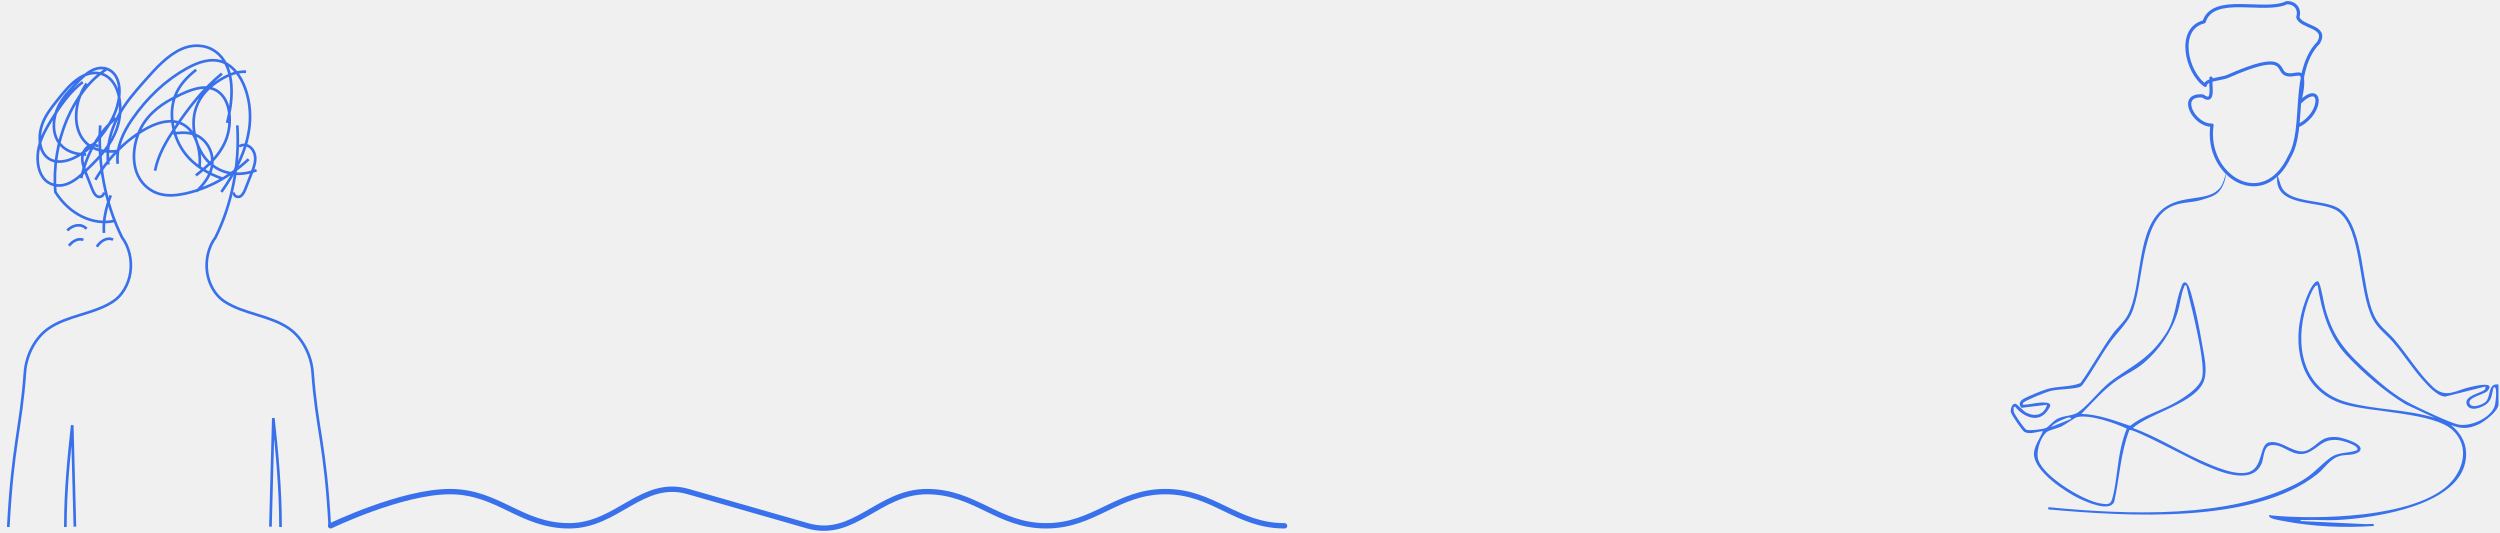
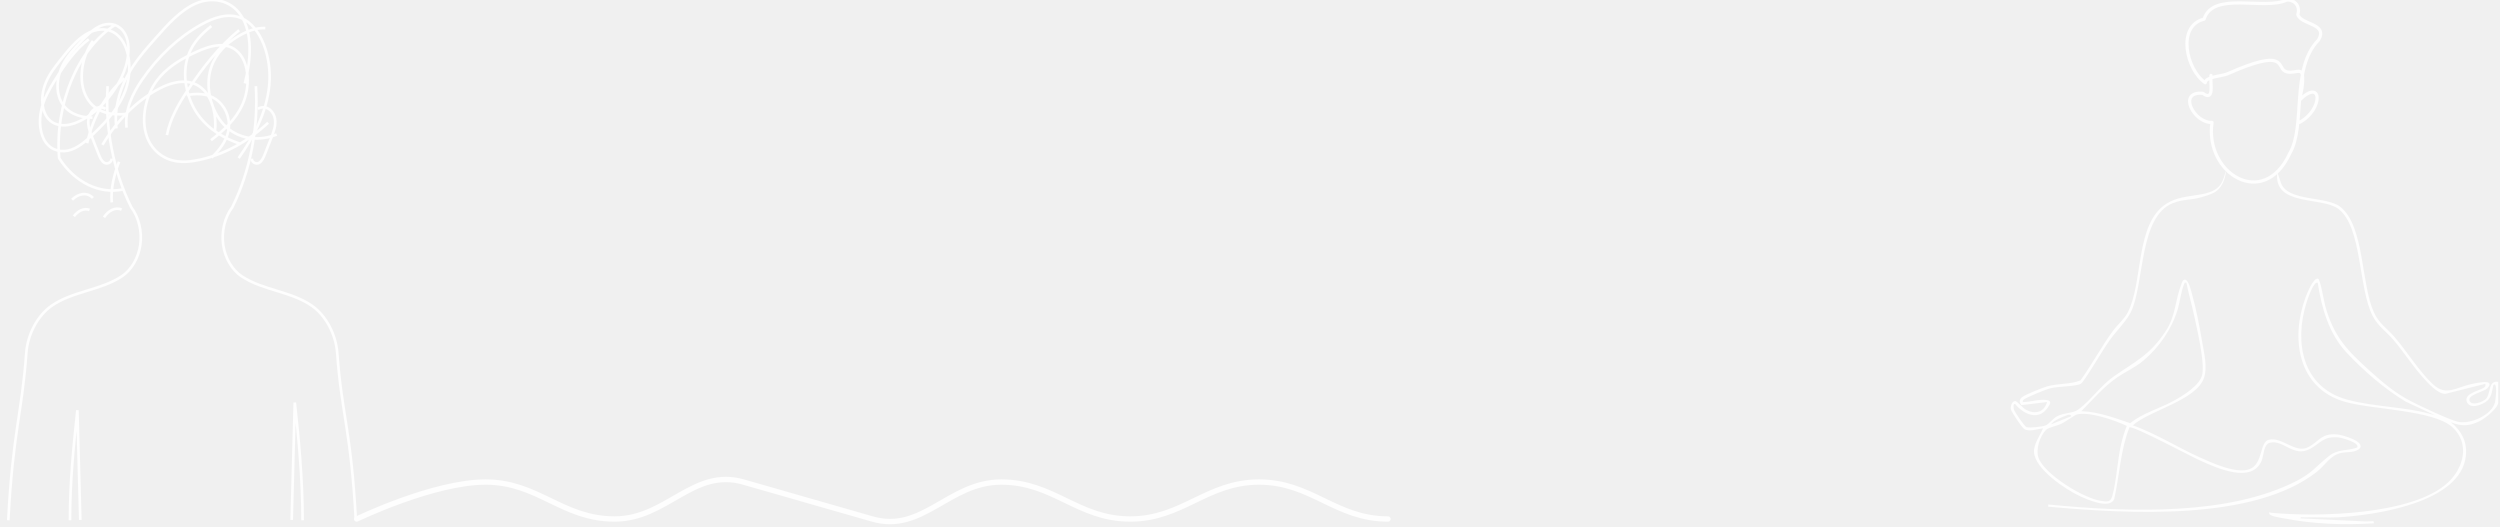
- <svg xmlns="http://www.w3.org/2000/svg" width="930" height="198" viewBox="0 0 930 198" fill="none">
-   <g opacity="0.9">
-     <path d="M3.086 196.041C4.703 165.314 7.754 159.594 9.271 138.547C9.746 131.95 13.215 125.589 17.916 122.28C25.107 117.219 34.874 116.932 42.163 112.084C45.457 109.892 47.86 105.807 48.508 101.298C49.169 96.693 47.985 91.744 45.386 88.307C39.235 75.894 36.346 61.107 37.271 46.643" stroke="#2563EB" style="stroke:#2563EB;stroke:color(display-p3 0.145 0.388 0.922);stroke-opacity:1;" stroke-miterlimit="10" />
-     <path d="M24.316 196.041C24.316 182.289 25.596 170.11 26.862 158.17C27.195 170.753 27.528 183.337 27.861 195.92" stroke="#2563EB" style="stroke:#2563EB;stroke:color(display-p3 0.145 0.388 0.922);stroke-opacity:1;" stroke-miterlimit="10" />
-     <path d="M104.358 196.041C104.358 181.658 102.974 167.42 101.673 155.521C101.317 168.988 100.96 182.455 100.604 195.921" stroke="#2563EB" style="stroke:#2563EB;stroke:color(display-p3 0.145 0.388 0.922);stroke-opacity:1;" stroke-miterlimit="10" />
-     <path d="M36.595 54.459C35.478 53.769 34.1 53.747 32.968 54.401C31.837 55.055 30.977 56.37 30.707 57.862C30.313 60.033 31.119 62.233 31.904 64.241C32.644 66.131 33.383 68.022 34.122 69.912C34.6 71.135 35.148 72.446 36.149 73.034C37.149 73.621 38.674 72.926 38.662 71.571" stroke="#2563EB" style="stroke:#2563EB;stroke:color(display-p3 0.145 0.388 0.922);stroke-opacity:1;" stroke-miterlimit="10" />
-     <path d="M122.679 196.041C121.062 165.314 117.801 159.594 116.285 138.547C115.81 131.95 112.341 125.589 107.64 122.28C100.449 117.219 90.682 116.932 83.393 112.084C80.099 109.892 77.696 105.807 77.048 101.298C76.387 96.693 77.571 91.744 80.17 88.307C86.32 75.894 89.21 61.107 88.285 46.643" stroke="#2563EB" style="stroke:#2563EB;stroke:color(display-p3 0.145 0.388 0.922);stroke-opacity:1;" stroke-miterlimit="10" />
-     <path d="M88.962 54.459C90.079 53.769 91.457 53.747 92.588 54.401C93.72 55.055 94.579 56.37 94.85 57.862C95.243 60.033 94.438 62.233 93.652 64.241C92.913 66.131 92.174 68.022 91.434 69.912C90.956 71.135 90.408 72.446 89.407 73.034C88.407 73.621 86.882 72.926 86.894 71.571" stroke="#2563EB" style="stroke:#2563EB;stroke:color(display-p3 0.145 0.388 0.922);stroke-opacity:1;" stroke-miterlimit="10" />
-     <path d="M123 195.599C123 195.599 149.337 182.88 167.357 182.88C185.378 182.88 193.694 195.599 211.714 195.599C229.735 195.599 238.749 177.913 256.071 182.88C273.394 187.847 283.106 190.632 300.429 195.599C317.751 200.566 326.765 182.88 344.786 182.88C362.806 182.88 371.122 195.599 389.143 195.599C407.163 195.599 415.479 182.88 433.5 182.88C451.521 182.88 459.837 195.599 477.857 195.599" stroke="#2563EB" style="stroke:#2563EB;stroke:color(display-p3 0.145 0.388 0.922);stroke-opacity:1;" stroke-width="2" stroke-linecap="round" />
-     <path d="M43.724 56.198C38.786 56.771 33.121 55.884 30.126 50.693C26.821 44.964 28.431 36.267 32.219 31.079M32.052 57.476C27.535 57.515 22.262 55.758 20.549 50.267C19.461 46.779 20.203 42.676 21.762 39.512C23.32 36.347 25.6 33.935 27.839 31.579C29.967 29.341 32.154 27.059 34.741 25.93C37.327 24.801 40.438 25.045 42.447 27.465C45.796 31.498 44.434 38.888 41.924 43.864C38.416 50.817 33.135 56.196 27.136 58.928C23.376 60.641 18.536 60.937 16.086 56.817C14.352 53.901 14.487 49.636 15.681 46.285C16.874 42.933 18.948 40.286 20.977 37.72C23.657 34.33 26.405 30.879 29.78 28.823C33.156 26.767 37.335 26.328 40.482 28.936C44.947 32.637 45.73 41.24 43.577 47.573C41.423 53.907 37.11 58.45 32.87 62.583C30.352 65.038 27.727 67.489 24.695 68.54C21.663 69.591 18.099 68.967 15.956 65.958C13.893 63.061 13.586 58.564 14.458 54.765C15.33 50.967 17.2 47.718 19.109 44.644C22.472 39.228 26.154 33.971 30.784 30.53M36.017 91.777C37.494 89.521 39.951 88.127 42.08 89.142M25.651 91.415C27.058 89.604 29.148 88.477 31.029 89.244M25.041 85.731C27.078 83.637 30.208 82.96 32.204 85.122M38.681 86.645C38.294 81.82 39.525 77.005 41.19 72.674M30.212 66.273C32.233 57.11 36.9 49 43.059 43.949M42.673 82.156C34.576 83.976 25.847 79.735 20.599 71.429C19.009 52.927 27.099 33.66 39.86 25.559" stroke="#2563EB" style="stroke:#2563EB;stroke:color(display-p3 0.145 0.388 0.922);stroke-opacity:1;" stroke-miterlimit="10" />
-     <path d="M95.44 63.303C89.704 65.525 83.14 65.188 78.181 60.795C73.223 56.402 70.486 47.42 72.89 40.225C74.527 35.324 78.11 32.022 81.798 29.749C84.851 27.868 88.169 26.499 91.539 26.67M92.502 59.231C85.503 65.769 77.358 70.175 68.884 72.006C65.697 72.695 62.408 73.019 59.252 72.112C56.097 71.205 53.065 68.938 51.343 65.348C48.423 59.26 50.027 50.83 53.697 45.489C57.368 40.148 62.633 37.258 67.8 34.872C72.591 32.66 78.399 30.942 82.352 35.131C86.158 39.163 86.224 47.158 83.782 52.723C81.341 58.288 77.055 61.955 72.861 65.256M43.795 60.94C43.078 54.845 45.943 49.045 49.09 44.47C54.722 36.282 61.733 29.741 69.473 25.453C73.792 23.06 78.653 21.357 83.133 23.166C90.152 25.998 93.843 36.933 92.869 46.494C91.895 56.056 87.345 64.318 82.36 71.401M57.668 63.49C58.844 57.63 61.771 52.674 64.797 48.099C70.006 40.225 75.783 32.876 82.536 27.387M82.962 66.53C77.555 64.653 72.144 61.744 68.321 56.381C64.499 51.018 62.638 42.74 65.007 36.084C66.595 31.624 69.764 28.52 72.969 25.966M40.301 61.202C39.462 55.066 41.119 48.703 43.8 43.558C46.48 38.413 50.118 34.281 53.713 30.212C57.952 25.414 62.338 20.503 67.649 18.19C72.959 15.876 79.486 16.777 83.167 22.313C87.274 28.489 86.541 37.956 84.492 45.703M35.478 66.856C40.506 58.374 47.251 51.665 54.829 47.608C59.811 44.941 65.951 43.609 70.234 47.887C73.466 51.116 74.769 56.943 74.222 62.23M64.44 49.71C67.512 49.201 70.729 49.077 73.603 50.592C76.477 52.107 78.926 55.605 79.007 59.672C79.103 64.518 76.036 68.381 73.044 71.219" stroke="#2563EB" style="stroke:#2563EB;stroke:color(display-p3 0.145 0.388 0.922);stroke-opacity:1;" stroke-miterlimit="10" />
-     <path d="M822.48 29.045C822.068 31.544 824.014 39.043 819.418 35.706C809.856 34.873 816.201 46.862 822.87 46.546C820.066 65.515 842.073 79.127 851.756 58.129C857.875 47.85 852.027 26.478 862.49 15.886C866.154 9.599 855.989 10.361 854.782 6.397C855.704 3.587 853.973 0.915 850.668 1.002C842.421 4.988 823.266 -2.446 819.917 8.113C809.666 10.616 813.275 26.919 820.358 31.77C820.467 29.514 826.587 29.356 828.649 28.443C850.721 18.677 846.911 25.938 850.078 27.485C852.878 28.851 856.187 25.926 856.51 29.021C856.83 32.115 856.106 35.212 855.386 38.242C863.99 29.696 864.311 41.816 855.386 46.546" stroke="#2563EB" style="stroke:#2563EB;stroke:color(display-p3 0.145 0.388 0.922);stroke-opacity:1;" stroke-width="1.2" stroke-linecap="round" stroke-linejoin="round" />
-     <path d="M880.051 194.978L855.804 193.829C855.717 193.173 856.658 193.475 857.113 193.456C861.23 193.286 865.4 193.674 869.51 193.452C883.277 192.71 915.413 188.133 917.312 170.592C917.876 165.366 915.71 161.309 911.784 158.095C915.586 159.666 918.474 159.561 922.185 157.787C924.314 156.769 929.443 152.866 929.443 150.38V143.045C925.487 142.412 926.664 147.276 924.817 149.325C923.832 150.418 919.609 152.139 918.722 150.18C917.665 147.852 924.122 146.763 925.288 145.467C928.691 141.681 920.839 143.557 919.218 143.904C913.672 145.087 909.998 148.459 905.151 144.036C900.071 139.402 895.382 131.705 890.73 126.307C887.951 123.082 885.067 121.443 883.16 117.333C878.238 106.72 879.671 85.148 870.627 77.964C865.382 73.793 850.942 76.155 848.471 68.922L847.185 65.008C845.384 77.907 863.75 74.053 869.875 78.717C878.802 85.517 877.2 108.084 882.653 118.595C884.616 122.381 887.714 124.355 890.35 127.44C894.167 131.901 897.359 136.976 901.266 141.342C903.117 143.407 906.79 147.573 909.667 147.524L924.55 143.795C924.592 144.394 924.682 144.68 924.167 145.102C922.813 146.206 916.755 147.242 917.564 150.203C918.478 153.548 923.524 151.661 925.321 150.022C927.017 148.477 927.036 146.251 927.563 144.175C929.281 142.921 928.277 150.041 928.149 150.595C927.051 155.36 918.974 158.909 914.405 157.907C911.167 157.199 900.285 152.011 896.871 150.256C891.226 147.359 886.387 143.327 881.716 139.097C873.173 131.359 868.202 126.329 864.998 114.831C864.562 113.271 863.185 104.938 862.343 104.678C860.549 104.128 858.165 110.273 857.665 111.618C852.044 126.781 854.698 145.166 871.955 150.376C882.104 153.439 905.215 153.394 912.341 159.972C918.865 165.992 916.511 175.003 910.656 180.481C897.615 192.676 861.809 193.381 844.922 191.738C844.414 191.689 844.027 191.196 844.151 192.134C844.602 193.045 847.87 193.509 848.953 193.723C860.644 196.021 871.932 196.379 883.108 195.671L882.942 194.884C881.976 194.925 881.01 194.959 880.043 194.978H880.051ZM873.079 149.634C856.473 145.072 853.352 128.371 858.049 113.509C858.575 111.847 859.779 108.528 860.745 107.18C861.114 106.664 861.422 106.049 862.185 106.178C863.607 115.502 866.333 125.116 872.891 132.138C879.178 138.874 886.992 145.622 894.87 150.387L905.771 155.455C895.209 152.203 883.676 152.542 873.083 149.63L873.079 149.634Z" fill="#2563EB" style="fill:#2563EB;fill:color(display-p3 0.145 0.388 0.922);fill-opacity:1;" />
-     <path d="M869.515 162.614C863.514 162.09 862.923 165.002 858.779 167.281C853.966 169.926 849.055 163.416 844.046 164.573C840.444 165.405 841.959 173.479 836.913 175.483C832.066 177.408 823.113 173.298 818.472 171.211C810.049 167.417 802.152 162.361 793.436 159.219C799.554 153.685 817.07 149.955 819.912 141.531C821.262 137.527 819.882 132.143 819.179 127.992C818.239 122.42 816.953 115.718 815.415 110.315C815.08 109.136 814.155 105.022 812.779 105.03C811.862 105.109 811.719 106.069 811.455 106.729C809.101 112.617 809.474 118.362 805.619 124.209C799.862 132.942 794.587 135.289 786.554 140.861C781.256 144.534 777.887 149.88 773.111 153.357C771.186 154.759 767.933 154.487 765.376 155.772C763.646 156.639 762.285 158.745 760.965 159.253C759.717 159.735 755.092 160.255 753.873 159.897C753.133 159.679 749.414 154.212 749.18 153.312C749.105 153.033 748.722 150.939 749.658 151.327C752.719 155.113 758.262 157.622 761.65 152.792C762.533 151.534 763.583 150.076 761.326 149.801C758.329 149.435 755.453 150.543 752.482 150.569C752.433 150.227 752.441 150.091 752.659 149.812C753.317 148.98 761.183 145.826 762.612 145.483C765.97 144.673 770.05 144.907 773.247 144.093C773.807 143.95 774.273 143.683 774.645 143.234C778.338 138.194 781.26 132.603 784.862 127.506C787.179 124.228 791.165 120.333 792.752 116.968C797.824 106.212 795.685 81.54 808.368 76.548C812.196 75.041 815.065 75.539 819.066 74.333C822.297 73.361 823.962 72.811 825.339 71.346C827.873 68.644 828.102 64.64 828.001 64.609C827.922 64.587 827.501 66.881 826.677 68.543C823.293 75.377 813.234 72.103 805.935 76.748C794.162 84.241 797.339 106.066 791.511 117.232C790.164 119.813 787.656 121.824 785.983 124.111C781.655 130.03 778.218 136.566 773.927 142.511C769.956 144.067 765.594 143.555 761.496 144.734C759.773 145.231 753.554 147.729 752.287 148.678C751.158 149.526 751.016 150.645 751.978 151.711L761.496 150.569C760.446 154.258 757.276 155.211 753.843 153.531C752.538 152.89 750.354 150.181 749.662 150.178C748.413 150.17 747.834 152.231 748.041 153.293C748.229 154.25 752.275 160.251 753.091 160.677C755.084 161.717 757.874 160.591 759.991 160.349C758.931 162.99 756.491 166.159 756.637 169.135C756.942 175.457 768.245 182.98 773.45 185.436C776.27 186.766 784.757 190.609 786.483 186.683C788.499 177.815 788.799 168.453 792.165 159.939C794.007 159.551 814.885 170.725 818.472 172.33C824.489 175.023 837.68 181.145 841.339 172.382C842.144 170.453 842.012 166.264 844.422 165.692C849.521 164.486 853.252 171.384 859.445 167.937C863.442 165.714 864.367 163.201 869.891 163.733C871.173 163.857 878.04 165.725 876.844 167.485C872.866 168.886 869.82 167.899 866.319 170.683C861.63 174.409 860.144 176.941 854.18 179.974C829.133 192.711 792.902 191.686 761.954 188.669V189.501C791.217 192.097 838.282 195.088 861.938 176.459C865.1 173.968 866.857 170.269 871.109 169.463C873.227 169.063 875.558 169.485 877.604 168.065C880.484 165.292 871.192 162.753 869.515 162.606V162.614ZM767.512 156.032C768.249 155.746 770.231 154.638 770.513 155.832L763 158.842C763.891 157.588 766.064 156.597 767.512 156.028V156.032ZM789.04 166.302C787.637 172.394 787.344 179.921 785.746 185.579C785.095 187.881 783.84 187.636 781.689 187.343C775.258 186.469 760.537 177.525 758.307 171.256C757.235 168.246 758.875 163.137 761.116 160.918C762.022 160.022 764.978 159.464 766.512 158.797C768.136 158.089 771.788 155.365 772.656 155.166C777.451 154.077 786.69 157.347 791.165 159.438C790.251 161.653 789.578 163.97 789.04 166.306V166.302ZM774.269 153.952C778.53 149.635 782.508 144.937 787.521 141.456C790.717 139.237 794.365 137.677 797.365 135.134C803.311 130.098 807.932 123.388 810.151 115.959C810.959 113.246 811.437 109.015 812.505 106.653C812.738 106.141 812.542 106.062 813.343 106.175C814.159 110.319 815.351 114.38 816.242 118.513C817.386 123.806 820.085 135.236 819.269 140.134C818.578 144.274 812.046 148.226 808.575 150.117C803.262 153.014 797.204 154.597 792.402 158.405C786.498 156.409 780.591 154.178 774.273 153.952H774.269Z" fill="#2563EB" style="fill:#2563EB;fill:color(display-p3 0.145 0.388 0.922);fill-opacity:1;" />
+ <svg xmlns="http://www.w3.org/2000/svg" width="930" height="196" viewBox="0 0 930 196" fill="none">
+   <g opacity="0.9" clip-path="url(#clip0_348_1094)">
+     <path d="M3.086 193.545C4.834 160.329 8.133 154.145 9.772 131.393C10.286 124.262 14.036 117.386 19.117 113.809C26.891 108.337 37.449 108.027 45.329 102.786C48.89 100.417 51.488 96.001 52.188 91.126C52.902 86.148 51.622 80.799 48.813 77.083C42.164 63.664 39.041 47.679 40.041 32.043" stroke="white" style="stroke:white;stroke-opacity:1;" stroke-miterlimit="10" />
+     <path d="M26.036 193.545C26.036 178.679 27.42 165.513 28.789 152.605C29.148 166.208 29.509 179.811 29.868 193.414" stroke="white" style="stroke:white;stroke-opacity:1;" stroke-miterlimit="10" />
+     <path d="M112.563 193.547C112.563 177.998 111.067 162.607 109.66 149.744C109.275 164.302 108.89 178.859 108.505 193.416" stroke="white" style="stroke:white;stroke-opacity:1;" stroke-miterlimit="10" />
+     <path d="M39.31 40.492C38.102 39.747 36.612 39.723 35.389 40.43C34.166 41.136 33.237 42.559 32.945 44.171C32.519 46.519 33.39 48.896 34.239 51.066C35.038 53.11 35.837 55.154 36.637 57.198C37.154 58.52 37.746 59.937 38.828 60.572C39.909 61.207 41.558 60.456 41.545 58.991" stroke="white" style="stroke:white;stroke-opacity:1;" stroke-miterlimit="10" />
+     <path d="M132.368 193.545C130.621 160.329 127.096 154.145 125.456 131.393C124.942 124.262 121.193 117.386 116.111 113.809C108.337 108.337 97.779 108.027 89.899 102.786C86.339 100.417 83.74 96.001 83.04 91.126C82.326 86.148 83.606 80.799 86.415 77.083C93.064 63.664 96.187 47.679 95.187 32.043" stroke="white" style="stroke:white;stroke-opacity:1;" stroke-miterlimit="10" />
+     <path d="M95.919 40.492C97.127 39.747 98.617 39.723 99.84 40.43C101.063 41.136 101.992 42.559 102.284 44.171C102.71 46.519 101.839 48.896 100.99 51.066C100.191 53.11 99.391 55.154 98.592 57.198C98.075 58.52 97.483 59.937 96.401 60.572C95.32 61.207 93.671 60.456 93.684 58.991" stroke="white" style="stroke:white;stroke-opacity:1;" stroke-miterlimit="10" />
+     <path d="M132.715 193.07C132.715 193.07 161.186 179.32 180.666 179.32C200.147 179.32 209.137 193.07 228.617 193.07C248.098 193.07 257.842 173.951 276.568 179.32C295.294 184.69 305.793 187.7 324.519 193.07C343.245 198.439 352.989 179.32 372.47 179.32C391.951 179.32 400.94 193.07 420.421 193.07C439.902 193.07 448.891 179.32 468.372 179.32C487.852 179.32 496.842 193.07 516.323 193.07" stroke="white" style="stroke:white;stroke-opacity:1;" stroke-width="2" stroke-linecap="round" />
+     <path d="M47.016 42.375C41.678 42.995 35.554 42.035 32.317 36.424C28.744 30.23 30.485 20.829 34.579 15.221M34.398 43.756C29.515 43.798 23.816 41.899 21.964 35.963C20.787 32.193 21.59 27.757 23.275 24.337C24.96 20.916 27.424 18.308 29.845 15.761C32.145 13.342 34.509 10.875 37.305 9.655C40.102 8.434 43.465 8.697 45.636 11.313C49.257 15.674 47.784 23.663 45.071 29.041C41.278 36.557 35.569 42.373 29.084 45.326C25.02 47.177 19.788 47.498 17.139 43.044C15.264 39.891 15.411 35.282 16.701 31.658C17.991 28.035 20.233 25.174 22.427 22.399C25.324 18.735 28.294 15.004 31.943 12.781C35.592 10.559 40.11 10.084 43.511 12.904C48.338 16.905 49.186 26.205 46.858 33.051C44.529 39.898 39.867 44.809 35.283 49.278C32.56 51.931 29.723 54.58 26.446 55.716C23.168 56.853 19.315 56.178 16.999 52.926C14.769 49.794 14.437 44.932 15.379 40.825C16.322 36.719 18.344 33.208 20.407 29.884C24.043 24.03 28.023 18.347 33.028 14.627M38.685 80.836C40.282 78.398 42.938 76.891 45.239 77.988M27.479 80.445C29 78.487 31.259 77.269 33.293 78.098M26.82 74.301C29.022 72.037 32.406 71.305 34.563 73.643M41.565 75.288C41.147 70.072 42.478 64.867 44.277 60.185M32.409 53.266C34.594 43.361 39.639 34.594 46.297 29.133M45.881 70.436C37.127 72.404 27.691 67.819 22.018 58.84C20.299 38.838 29.045 18.011 42.839 9.253" stroke="white" style="stroke:white;stroke-opacity:1;" stroke-miterlimit="10" />
+     <path d="M102.923 50.055C96.722 52.456 89.626 52.092 84.266 47.343C78.906 42.594 75.947 32.885 78.545 25.107C80.315 19.808 84.188 16.239 88.175 13.782C91.475 11.749 95.063 10.269 98.705 10.453M99.747 45.652C92.181 52.72 83.375 57.483 74.215 59.462C70.769 60.207 67.214 60.558 63.803 59.578C60.392 58.596 57.115 56.146 55.253 52.265C52.096 45.684 53.83 36.571 57.798 30.798C61.766 25.024 67.457 21.899 73.043 19.32C78.223 16.929 84.501 15.072 88.774 19.6C92.888 23.958 92.96 32.601 90.321 38.617C87.681 44.633 83.048 48.597 78.514 52.165M47.093 47.5C46.319 40.911 49.415 34.642 52.817 29.695C58.906 20.845 66.485 13.774 74.852 9.137C79.52 6.551 84.775 4.71 89.619 6.665C97.206 9.727 101.196 21.548 100.143 31.884C99.09 42.221 94.172 51.152 88.783 58.809M62.091 50.257C63.362 43.922 66.526 38.564 69.797 33.619C75.428 25.107 81.673 17.162 88.973 11.228M89.433 53.542C83.589 51.514 77.739 48.369 73.607 42.572C69.475 36.774 67.463 27.825 70.024 20.631C71.74 15.809 75.166 12.453 78.63 9.692M43.317 47.783C42.409 41.15 44.201 34.272 47.098 28.71C49.996 23.148 53.928 18.681 57.815 14.282C62.397 9.095 67.138 3.787 72.879 1.286C78.621 -1.215 85.676 -0.241 89.655 5.744C94.095 12.42 93.302 22.654 91.087 31.029M38.103 53.896C43.538 44.726 50.83 37.474 59.022 33.088C64.407 30.205 71.044 28.765 75.674 33.389C79.169 36.88 80.577 43.179 79.985 48.894M69.411 35.36C72.732 34.809 76.21 34.676 79.316 36.313C82.423 37.951 85.07 41.732 85.158 46.129C85.261 51.367 81.946 55.544 78.713 58.611" stroke="white" style="stroke:white;stroke-opacity:1;" stroke-miterlimit="10" />
+     <path d="M822.48 28.045C822.068 30.544 824.014 38.043 819.418 34.706C809.856 33.873 816.201 45.862 822.87 45.546C820.066 64.515 842.073 78.127 851.756 57.129C857.875 46.85 852.027 25.478 862.49 14.886C866.154 8.599 855.989 9.361 854.782 5.397C855.704 2.587 853.973 -0.085 850.668 0.002C842.421 3.988 823.266 -3.446 819.917 7.113C809.666 9.616 813.275 25.919 820.358 30.77C820.467 28.514 826.587 28.356 828.649 27.443C850.721 17.677 846.911 24.938 850.078 26.485C852.878 27.851 856.187 24.926 856.51 28.021C856.83 31.116 856.106 34.212 855.386 37.242C863.99 28.696 864.311 40.816 855.386 45.546" stroke="white" style="stroke:white;stroke-opacity:1;" stroke-width="1.2" stroke-linecap="round" stroke-linejoin="round" />
+     <path d="M880.051 193.978L855.804 192.829C855.717 192.173 856.658 192.475 857.113 192.456C861.23 192.286 865.4 192.674 869.51 192.452C883.277 191.71 915.413 187.133 917.312 169.592C917.876 164.366 915.71 160.309 911.784 157.095C915.586 158.666 918.474 158.561 922.185 156.787C924.314 155.769 929.443 151.866 929.443 149.38V142.045C925.487 141.412 926.664 146.276 924.817 148.325C923.832 149.418 919.609 151.139 918.722 149.18C917.665 146.852 924.122 145.763 925.288 144.467C928.691 140.681 920.839 142.557 919.218 142.904C913.672 144.087 909.998 147.459 905.151 143.036C900.071 138.402 895.382 130.705 890.73 125.307C887.951 122.082 885.067 120.443 883.16 116.333C878.238 105.72 879.671 84.148 870.627 76.964C865.382 72.793 850.942 75.155 848.471 67.922L847.185 64.008C845.384 76.907 863.75 73.053 869.875 77.717C878.802 84.517 877.2 107.084 882.653 117.595C884.616 121.381 887.714 123.355 890.35 126.44C894.167 130.901 897.359 135.976 901.266 140.342C903.117 142.407 906.79 146.573 909.667 146.524L924.55 142.795C924.592 143.394 924.682 143.68 924.167 144.102C922.813 145.206 916.755 146.242 917.564 149.203C918.478 152.548 923.524 150.661 925.321 149.022C927.017 147.477 927.036 145.251 927.563 143.175C929.281 141.921 928.277 149.041 928.149 149.595C927.051 154.36 918.974 157.909 914.405 156.907C911.167 156.199 900.285 151.011 896.871 149.256C891.226 146.359 886.387 142.327 881.716 138.097C873.173 130.359 868.202 125.329 864.998 113.831C864.562 112.271 863.185 103.938 862.343 103.678C860.549 103.128 858.165 109.273 857.665 110.618C852.044 125.781 854.698 144.166 871.955 149.376C882.104 152.439 905.215 152.394 912.341 158.972C918.865 164.992 916.511 174.003 910.656 179.481C897.615 191.676 861.809 192.381 844.922 190.738C844.414 190.689 844.027 190.196 844.151 191.134C844.602 192.045 847.87 192.509 848.953 192.723C860.644 195.021 871.932 195.379 883.108 194.671L882.942 193.884C881.976 193.925 881.01 193.959 880.043 193.978H880.051ZM873.079 148.634C856.473 144.072 853.352 127.371 858.049 112.509C858.575 110.847 859.779 107.528 860.745 106.18C861.114 105.664 861.422 105.049 862.185 105.178C863.607 114.502 866.333 124.116 872.891 131.138C879.178 137.874 886.992 144.622 894.87 149.387L905.771 154.455C895.209 151.203 883.676 151.542 873.083 148.63L873.079 148.634Z" fill="white" style="fill:white;fill-opacity:1;" />
+     <path d="M869.515 161.614C863.514 161.09 862.923 164.002 858.779 166.281C853.966 168.926 849.055 162.416 844.046 163.573C840.444 164.405 841.959 172.479 836.913 174.483C832.066 176.408 823.113 172.298 818.472 170.211C810.049 166.417 802.152 161.361 793.436 158.219C799.554 152.685 817.07 148.955 819.912 140.531C821.262 136.527 819.882 131.143 819.179 126.992C818.239 121.42 816.953 114.718 815.415 109.315C815.08 108.136 814.155 104.022 812.779 104.03C811.862 104.109 811.719 105.069 811.455 105.729C809.101 111.617 809.474 117.362 805.619 123.209C799.862 131.942 794.587 134.289 786.554 139.861C781.256 143.534 777.887 148.88 773.111 152.357C771.186 153.759 767.933 153.487 765.376 154.772C763.646 155.639 762.285 157.745 760.965 158.253C759.717 158.735 755.092 159.255 753.873 158.897C753.133 158.679 749.414 153.212 749.18 152.312C749.105 152.033 748.722 149.939 749.658 150.327C752.719 154.113 758.262 156.622 761.65 151.792C762.533 150.534 763.583 149.076 761.326 148.801C758.329 148.435 755.453 149.543 752.482 149.569C752.433 149.227 752.441 149.091 752.659 148.812C753.317 147.98 761.183 144.826 762.612 144.483C765.97 143.673 770.05 143.907 773.247 143.093C773.807 142.95 774.273 142.683 774.645 142.234C778.338 137.194 781.26 131.603 784.862 126.506C787.179 123.228 791.165 119.333 792.752 115.968C797.824 105.212 795.685 80.54 808.368 75.548C812.196 74.041 815.065 74.539 819.066 73.333C822.297 72.361 823.962 71.811 825.339 70.346C827.873 67.644 828.102 63.64 828.001 63.609C827.922 63.587 827.501 65.881 826.677 67.543C823.293 74.377 813.234 71.103 805.935 75.748C794.162 83.241 797.339 105.066 791.511 116.232C790.164 118.813 787.656 120.824 785.983 123.111C781.655 129.03 778.218 135.566 773.927 141.511C769.956 143.067 765.594 142.555 761.496 143.734C759.773 144.231 753.554 146.729 752.287 147.678C751.158 148.526 751.016 149.645 751.978 150.711L761.496 149.569C760.446 153.258 757.276 154.211 753.843 152.531C752.538 151.89 750.354 149.181 749.662 149.178C748.413 149.17 747.834 151.231 748.041 152.293C748.229 153.25 752.275 159.251 753.091 159.677C755.084 160.717 757.874 159.591 759.991 159.349C758.931 161.99 756.491 165.159 756.637 168.135C756.942 174.457 768.245 181.98 773.45 184.436C776.27 185.766 784.757 189.609 786.483 185.683C788.499 176.815 788.799 167.453 792.165 158.939C794.007 158.551 814.885 169.725 818.472 171.33C824.489 174.023 837.68 180.145 841.339 171.382C842.144 169.453 842.012 165.264 844.422 164.692C849.521 163.486 853.252 170.384 859.445 166.937C863.442 164.714 864.367 162.201 869.891 162.733C871.173 162.857 878.04 164.725 876.844 166.485C872.866 167.886 869.82 166.899 866.319 169.683C861.63 173.409 860.144 175.941 854.18 178.974C829.133 191.711 792.902 190.686 761.954 187.669V188.501C791.217 191.097 838.282 194.088 861.938 175.459C865.1 172.968 866.857 169.269 871.109 168.463C873.227 168.063 875.558 168.485 877.604 167.065C880.484 164.292 871.192 161.753 869.515 161.606V161.614ZM767.512 155.032C768.249 154.746 770.231 153.638 770.513 154.832L763 157.842C763.891 156.588 766.064 155.597 767.512 155.028V155.032ZM789.04 165.302C787.637 171.394 787.344 178.921 785.746 184.579C785.095 186.881 783.84 186.636 781.689 186.343C775.258 185.469 760.537 176.525 758.307 170.256C757.235 167.246 758.875 162.137 761.116 159.918C762.022 159.022 764.978 158.464 766.512 157.797C768.136 157.089 771.788 154.365 772.656 154.166C777.451 153.077 786.69 156.347 791.165 158.438C790.251 160.653 789.578 162.97 789.04 165.306V165.302ZM774.269 152.952C778.53 148.635 782.508 143.937 787.521 140.456C790.717 138.237 794.365 136.677 797.365 134.134C803.311 129.098 807.932 122.388 810.151 114.959C810.959 112.246 811.437 108.015 812.505 105.653C812.738 105.141 812.542 105.062 813.343 105.175C814.159 109.319 815.351 113.38 816.242 117.513C817.386 122.806 820.085 134.236 819.269 139.134C818.578 143.274 812.046 147.226 808.575 149.117C803.262 152.014 797.204 153.597 792.402 157.405C786.498 155.409 780.591 153.178 774.273 152.952H774.269Z" fill="white" style="fill:white;fill-opacity:1;" />
  </g>
+   <defs>
+     <clipPath id="clip0_348_1094">
+       <rect width="929.443" height="195.479" fill="white" style="fill:white;fill-opacity:1;" />
+     </clipPath>
+   </defs>
</svg>
